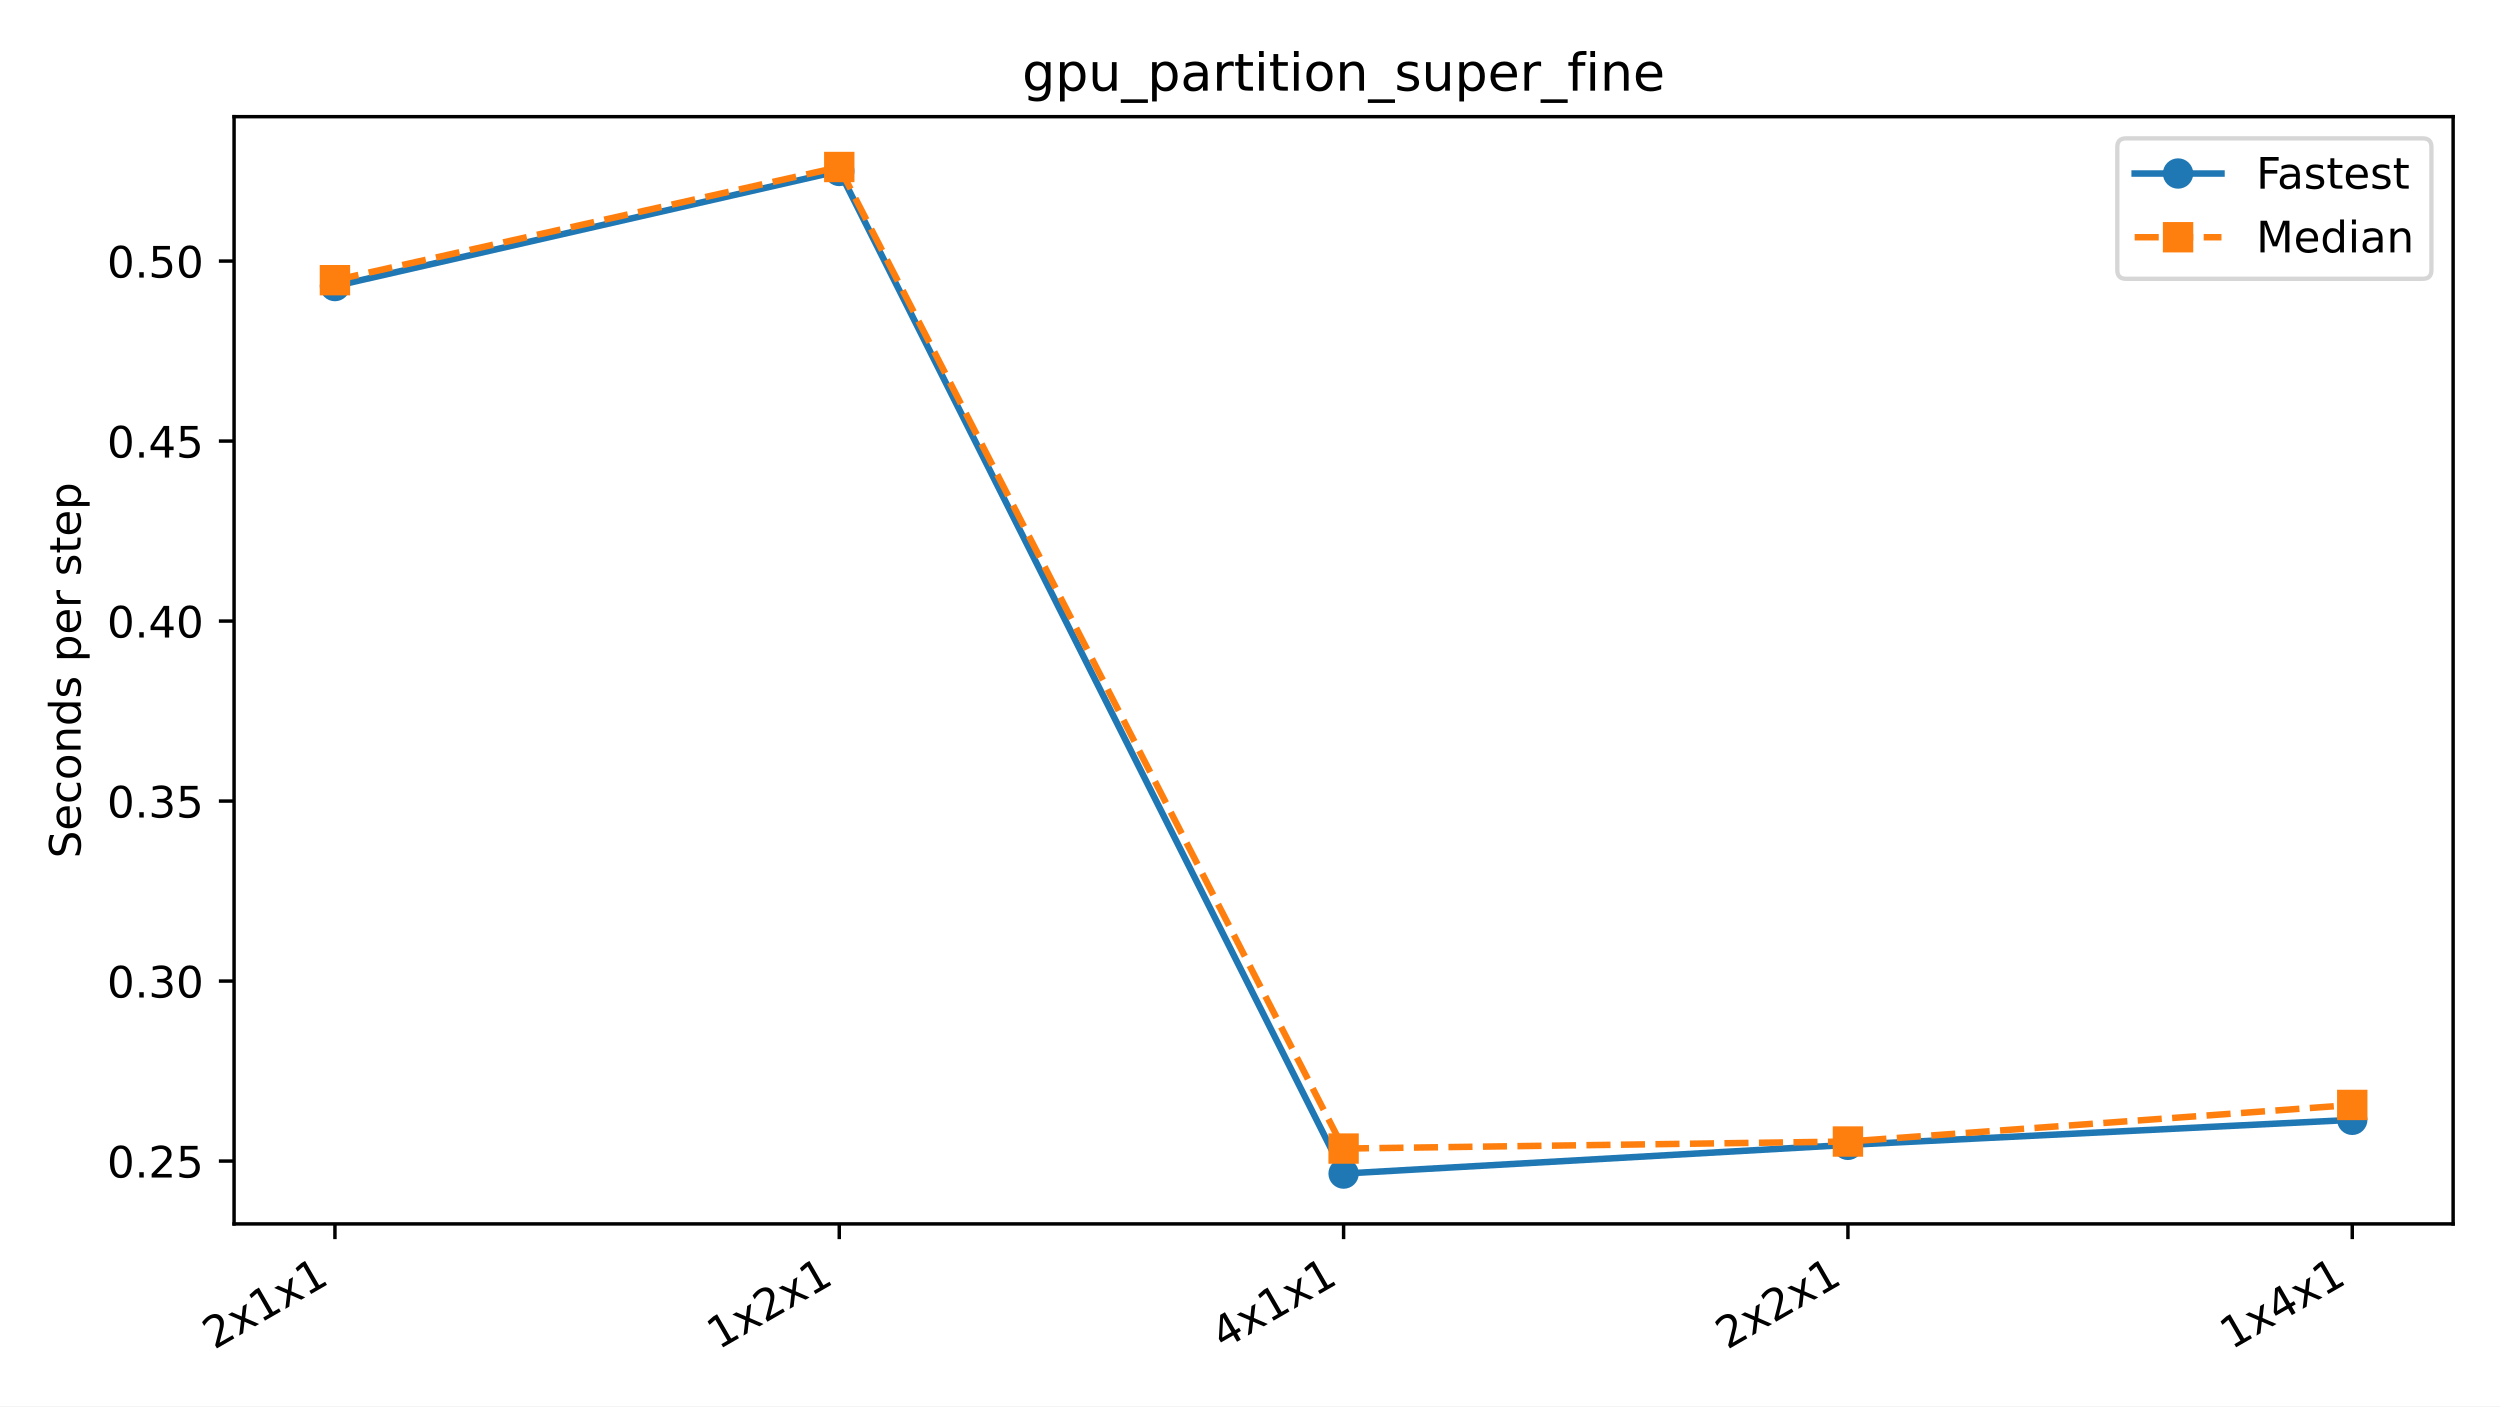
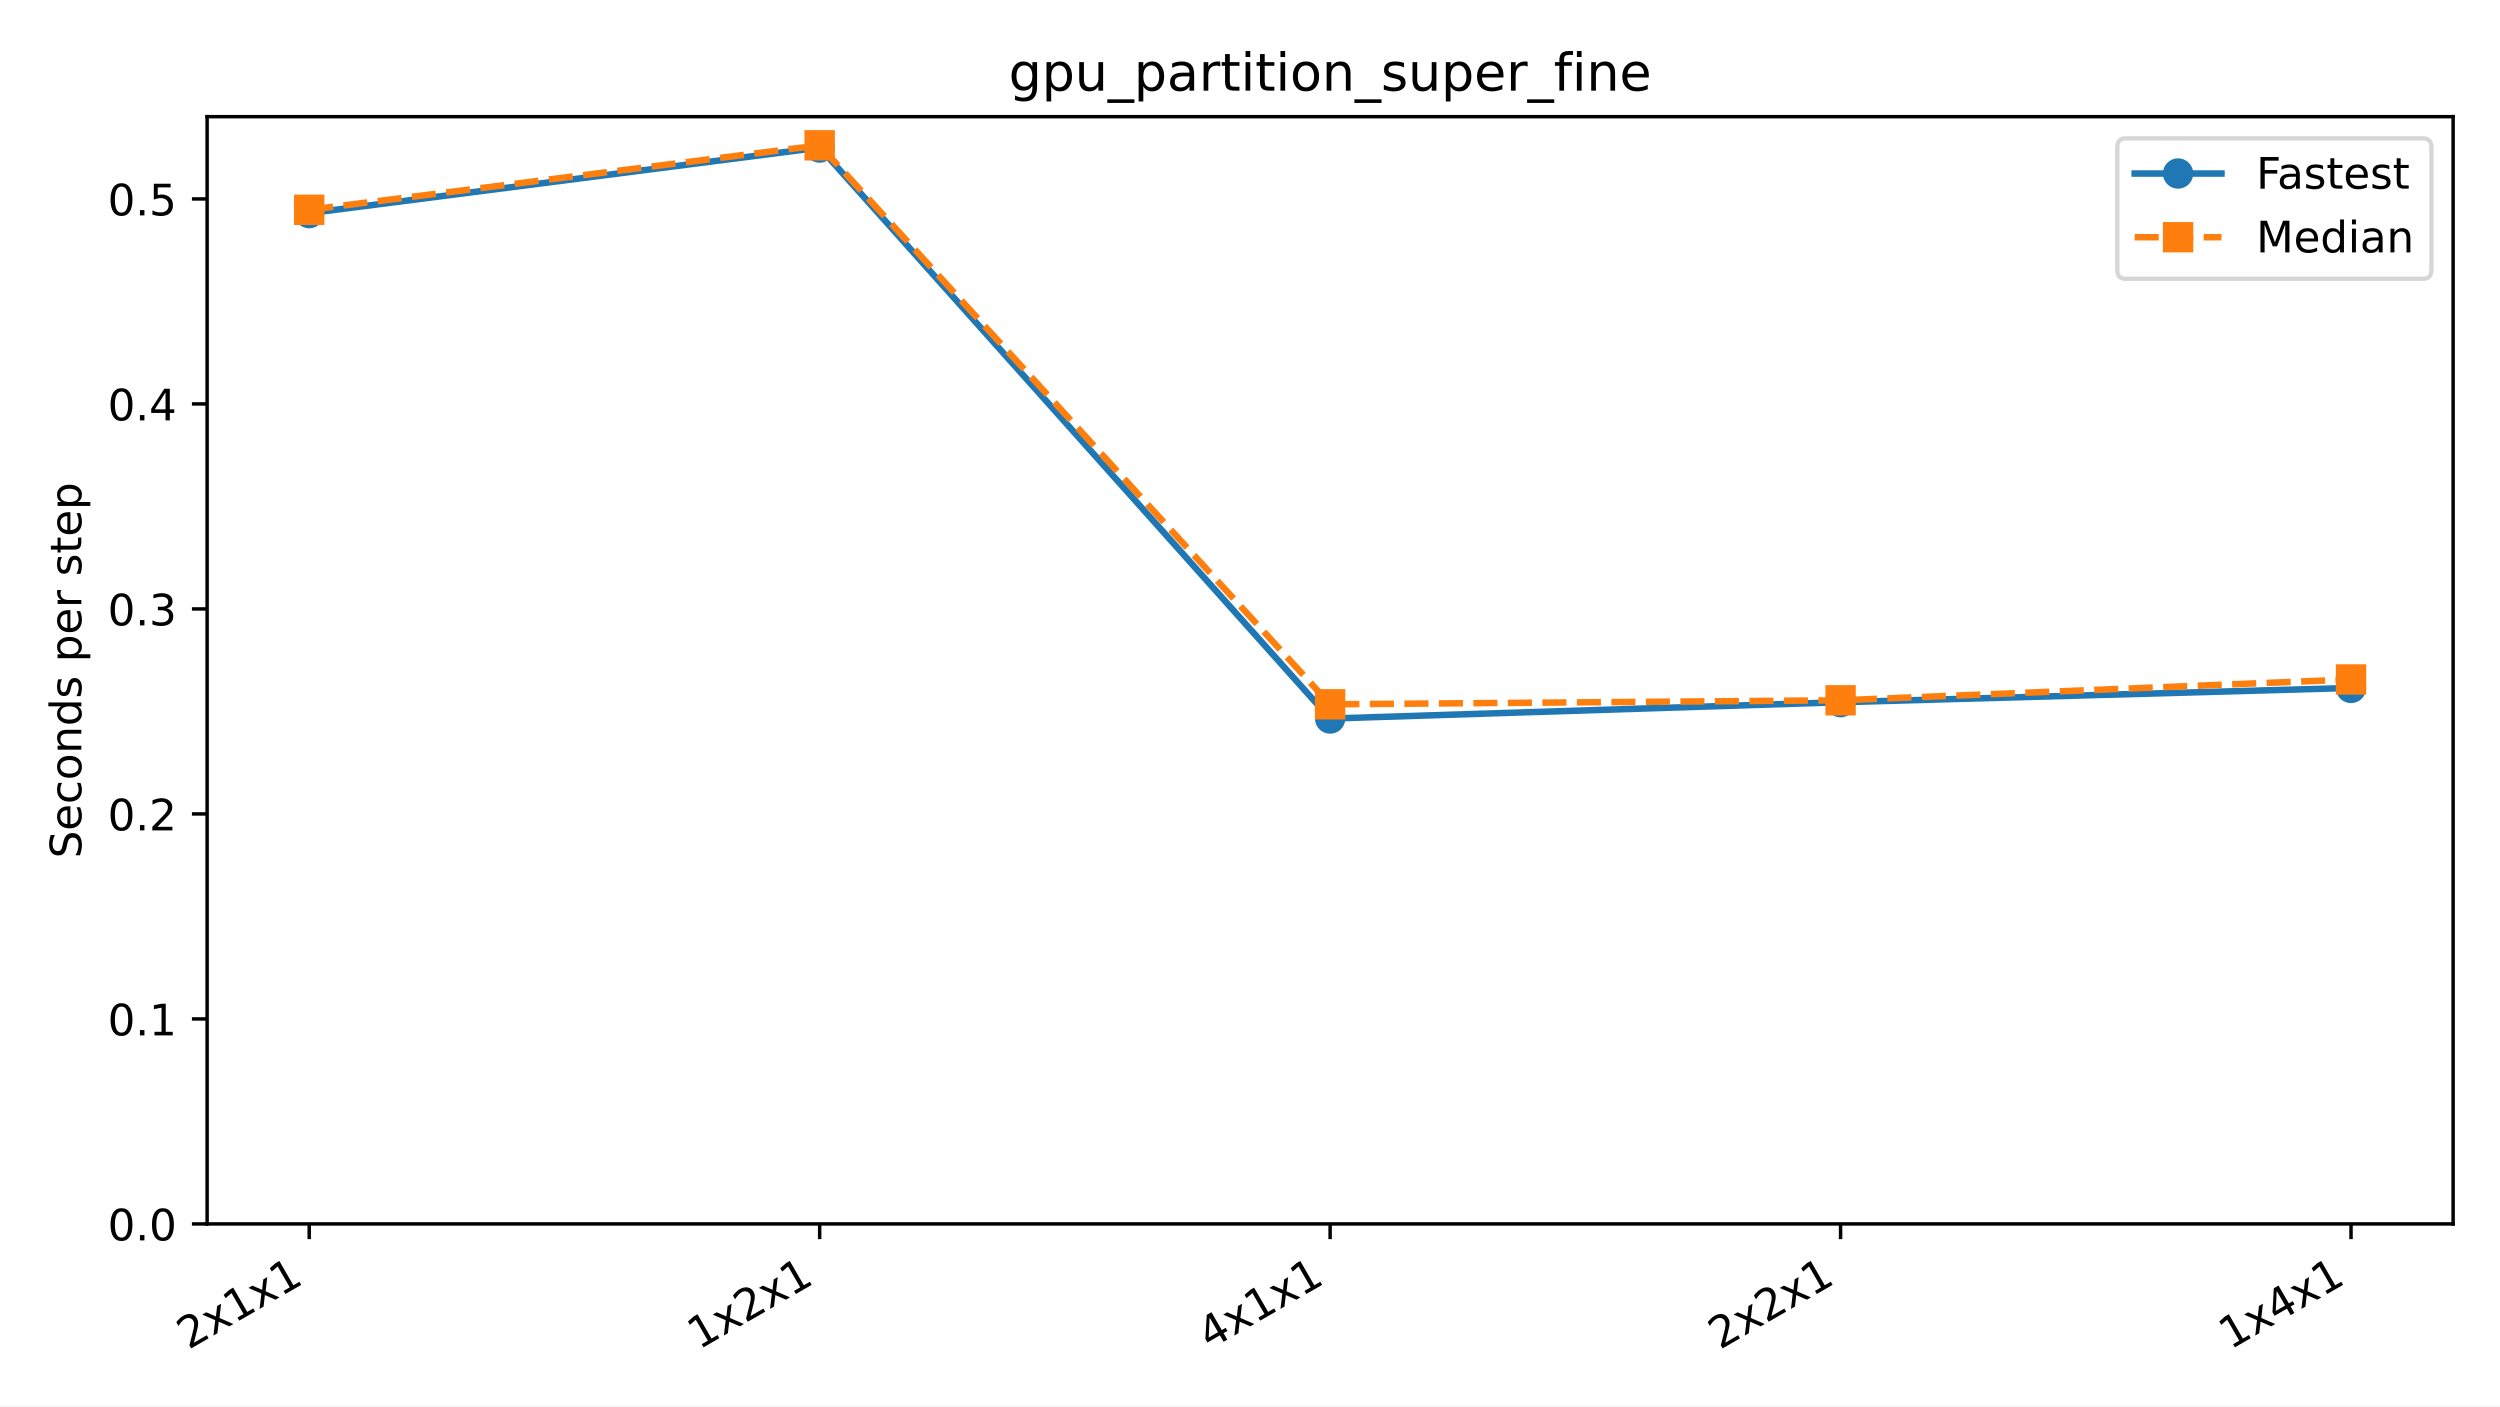
<svg xmlns="http://www.w3.org/2000/svg" xmlns:xlink="http://www.w3.org/1999/xlink" width="576pt" height="324pt" viewBox="0 0 576 324" version="1.1">
  <defs>
    <style type="text/css">*{stroke-linejoin: round; stroke-linecap: butt}</style>
  </defs>
  <g id="figure_1">
    <g id="patch_1">
      <path d="M 0 324 L 576 324 L 576 0 L 0 0 z " style="fill: #ffffff" />
    </g>
    <g id="axes_1">
      <g id="patch_2">
-         <path d="M 53.93 281.99 L 565.2 281.99 L 565.2 26.88 L 53.93 26.88 z " style="fill: #ffffff" />
+         <path d="M 47.72 281.99 L 565.2 281.99 L 565.2 26.88 L 47.72 26.88 z " style="fill: #ffffff" />
      </g>
      <g id="matplotlib.axis_1">
        <g id="xtick_1">
          <g id="line2d_1">
            <defs>
              <path id="m915a4b6a7f" d="M 0 0 L 0 3.5 " style="stroke: #000000; stroke-width: 0.8" />
            </defs>
            <g>
-               <use xlink:href="#m915a4b6a7f" x="77.17" y="281.99" style="stroke: #000000; stroke-width: 0.8" />
+               <use xlink:href="#m915a4b6a7f" x="71.242" y="281.99" style="stroke: #000000; stroke-width: 0.8" />
            </g>
          </g>
          <g id="text_1">
-             <text style="font-size: 10px; font-family: 'DejaVu Sans', 'Bitstream Vera Sans', 'Computer Modern Sans Serif', 'Lucida Grande', 'Verdana', 'Geneva', 'Lucid', 'Arial', 'Helvetica', 'Avant Garde', sans-serif" transform="translate(49.34787 311.0334) rotate(-30)">2x1x1</text>
+             <text style="font-size: 10px; font-family: 'DejaVu Sans', 'Bitstream Vera Sans', 'Computer Modern Sans Serif', 'Lucida Grande', 'Verdana', 'Geneva', 'Lucid', 'Arial', 'Helvetica', 'Avant Garde', sans-serif" transform="translate(43.42014 311.0334) rotate(-30)">2x1x1</text>
          </g>
        </g>
        <g id="xtick_2">
          <g id="line2d_2">
            <g>
-               <use xlink:href="#m915a4b6a7f" x="193.367" y="281.99" style="stroke: #000000; stroke-width: 0.8" />
+               <use xlink:href="#m915a4b6a7f" x="188.851" y="281.99" style="stroke: #000000; stroke-width: 0.8" />
            </g>
          </g>
          <g id="text_2">
-             <text style="font-size: 10px; font-family: 'DejaVu Sans', 'Bitstream Vera Sans', 'Computer Modern Sans Serif', 'Lucida Grande', 'Verdana', 'Geneva', 'Lucid', 'Arial', 'Helvetica', 'Avant Garde', sans-serif" transform="translate(165.5456 311.0334) rotate(-30)">1x2x1</text>
+             <text style="font-size: 10px; font-family: 'DejaVu Sans', 'Bitstream Vera Sans', 'Computer Modern Sans Serif', 'Lucida Grande', 'Verdana', 'Geneva', 'Lucid', 'Arial', 'Helvetica', 'Avant Garde', sans-serif" transform="translate(161.0292 311.0334) rotate(-30)">1x2x1</text>
          </g>
        </g>
        <g id="xtick_3">
          <g id="line2d_3">
            <g>
-               <use xlink:href="#m915a4b6a7f" x="309.565" y="281.99" style="stroke: #000000; stroke-width: 0.8" />
+               <use xlink:href="#m915a4b6a7f" x="306.46" y="281.99" style="stroke: #000000; stroke-width: 0.8" />
            </g>
          </g>
          <g id="text_3">
-             <text style="font-size: 10px; font-family: 'DejaVu Sans', 'Bitstream Vera Sans', 'Computer Modern Sans Serif', 'Lucida Grande', 'Verdana', 'Geneva', 'Lucid', 'Arial', 'Helvetica', 'Avant Garde', sans-serif" transform="translate(281.7433 311.0334) rotate(-30)">4x1x1</text>
+             <text style="font-size: 10px; font-family: 'DejaVu Sans', 'Bitstream Vera Sans', 'Computer Modern Sans Serif', 'Lucida Grande', 'Verdana', 'Geneva', 'Lucid', 'Arial', 'Helvetica', 'Avant Garde', sans-serif" transform="translate(278.6383 311.0334) rotate(-30)">4x1x1</text>
          </g>
        </g>
        <g id="xtick_4">
          <g id="line2d_4">
            <g>
-               <use xlink:href="#m915a4b6a7f" x="425.763" y="281.99" style="stroke: #000000; stroke-width: 0.8" />
+               <use xlink:href="#m915a4b6a7f" x="424.069" y="281.99" style="stroke: #000000; stroke-width: 0.8" />
            </g>
          </g>
          <g id="text_4">
-             <text style="font-size: 10px; font-family: 'DejaVu Sans', 'Bitstream Vera Sans', 'Computer Modern Sans Serif', 'Lucida Grande', 'Verdana', 'Geneva', 'Lucid', 'Arial', 'Helvetica', 'Avant Garde', sans-serif" transform="translate(397.941 311.0334) rotate(-30)">2x2x1</text>
+             <text style="font-size: 10px; font-family: 'DejaVu Sans', 'Bitstream Vera Sans', 'Computer Modern Sans Serif', 'Lucida Grande', 'Verdana', 'Geneva', 'Lucid', 'Arial', 'Helvetica', 'Avant Garde', sans-serif" transform="translate(396.2474 311.0334) rotate(-30)">2x2x1</text>
          </g>
        </g>
        <g id="xtick_5">
          <g id="line2d_5">
            <g>
-               <use xlink:href="#m915a4b6a7f" x="541.96" y="281.99" style="stroke: #000000; stroke-width: 0.8" />
+               <use xlink:href="#m915a4b6a7f" x="541.678" y="281.99" style="stroke: #000000; stroke-width: 0.8" />
            </g>
          </g>
          <g id="text_5">
-             <text style="font-size: 10px; font-family: 'DejaVu Sans', 'Bitstream Vera Sans', 'Computer Modern Sans Serif', 'Lucida Grande', 'Verdana', 'Geneva', 'Lucid', 'Arial', 'Helvetica', 'Avant Garde', sans-serif" transform="translate(514.1388 311.0334) rotate(-30)">1x4x1</text>
+             <text style="font-size: 10px; font-family: 'DejaVu Sans', 'Bitstream Vera Sans', 'Computer Modern Sans Serif', 'Lucida Grande', 'Verdana', 'Geneva', 'Lucid', 'Arial', 'Helvetica', 'Avant Garde', sans-serif" transform="translate(513.8565 311.0334) rotate(-30)">1x4x1</text>
          </g>
        </g>
      </g>
      <g id="matplotlib.axis_2">
        <g id="ytick_1">
          <g id="line2d_6">
            <defs>
              <path id="mc665064905" d="M 0 0 L -3.5 0 " style="stroke: #000000; stroke-width: 0.8" />
            </defs>
            <g>
-               <use xlink:href="#mc665064905" x="53.93" y="267.506" style="stroke: #000000; stroke-width: 0.8" />
+               <use xlink:href="#mc665064905" x="47.72" y="281.99" style="stroke: #000000; stroke-width: 0.8" />
            </g>
          </g>
          <g id="text_6">
-             <text style="font-size: 10px; font-family: 'DejaVu Sans', 'Bitstream Vera Sans', 'Computer Modern Sans Serif', 'Lucida Grande', 'Verdana', 'Geneva', 'Lucid', 'Arial', 'Helvetica', 'Avant Garde', sans-serif; text-anchor: end" x="46.93" y="271.305" transform="rotate(-0 46.93 271.3054)">0.25</text>
+             <text style="font-size: 10px; font-family: 'DejaVu Sans', 'Bitstream Vera Sans', 'Computer Modern Sans Serif', 'Lucida Grande', 'Verdana', 'Geneva', 'Lucid', 'Arial', 'Helvetica', 'Avant Garde', sans-serif; text-anchor: end" x="40.72" y="285.79" transform="rotate(-0 40.72 285.7897)">0.0</text>
          </g>
        </g>
        <g id="ytick_2">
          <g id="line2d_7">
            <g>
-               <use xlink:href="#mc665064905" x="53.93" y="226.036" style="stroke: #000000; stroke-width: 0.8" />
+               <use xlink:href="#mc665064905" x="47.72" y="234.758" style="stroke: #000000; stroke-width: 0.8" />
            </g>
          </g>
          <g id="text_7">
-             <text style="font-size: 10px; font-family: 'DejaVu Sans', 'Bitstream Vera Sans', 'Computer Modern Sans Serif', 'Lucida Grande', 'Verdana', 'Geneva', 'Lucid', 'Arial', 'Helvetica', 'Avant Garde', sans-serif; text-anchor: end" x="46.93" y="229.835" transform="rotate(-0 46.93 229.8353)">0.30</text>
+             <text style="font-size: 10px; font-family: 'DejaVu Sans', 'Bitstream Vera Sans', 'Computer Modern Sans Serif', 'Lucida Grande', 'Verdana', 'Geneva', 'Lucid', 'Arial', 'Helvetica', 'Avant Garde', sans-serif; text-anchor: end" x="40.72" y="238.557" transform="rotate(-0 40.72 238.5575)">0.1</text>
          </g>
        </g>
        <g id="ytick_3">
          <g id="line2d_8">
            <g>
-               <use xlink:href="#mc665064905" x="53.93" y="184.566" style="stroke: #000000; stroke-width: 0.8" />
+               <use xlink:href="#mc665064905" x="47.72" y="187.526" style="stroke: #000000; stroke-width: 0.8" />
            </g>
          </g>
          <g id="text_8">
-             <text style="font-size: 10px; font-family: 'DejaVu Sans', 'Bitstream Vera Sans', 'Computer Modern Sans Serif', 'Lucida Grande', 'Verdana', 'Geneva', 'Lucid', 'Arial', 'Helvetica', 'Avant Garde', sans-serif; text-anchor: end" x="46.93" y="188.365" transform="rotate(-0 46.93 188.3652)">0.35</text>
+             <text style="font-size: 10px; font-family: 'DejaVu Sans', 'Bitstream Vera Sans', 'Computer Modern Sans Serif', 'Lucida Grande', 'Verdana', 'Geneva', 'Lucid', 'Arial', 'Helvetica', 'Avant Garde', sans-serif; text-anchor: end" x="40.72" y="191.325" transform="rotate(-0 40.72 191.3253)">0.2</text>
          </g>
        </g>
        <g id="ytick_4">
          <g id="line2d_9">
            <g>
-               <use xlink:href="#mc665064905" x="53.93" y="143.096" style="stroke: #000000; stroke-width: 0.8" />
+               <use xlink:href="#mc665064905" x="47.72" y="140.294" style="stroke: #000000; stroke-width: 0.8" />
            </g>
          </g>
          <g id="text_9">
-             <text style="font-size: 10px; font-family: 'DejaVu Sans', 'Bitstream Vera Sans', 'Computer Modern Sans Serif', 'Lucida Grande', 'Verdana', 'Geneva', 'Lucid', 'Arial', 'Helvetica', 'Avant Garde', sans-serif; text-anchor: end" x="46.93" y="146.895" transform="rotate(-0 46.93 146.895)">0.40</text>
+             <text style="font-size: 10px; font-family: 'DejaVu Sans', 'Bitstream Vera Sans', 'Computer Modern Sans Serif', 'Lucida Grande', 'Verdana', 'Geneva', 'Lucid', 'Arial', 'Helvetica', 'Avant Garde', sans-serif; text-anchor: end" x="40.72" y="144.093" transform="rotate(-0 40.72 144.0931)">0.3</text>
          </g>
        </g>
        <g id="ytick_5">
          <g id="line2d_10">
            <g>
-               <use xlink:href="#mc665064905" x="53.93" y="101.626" style="stroke: #000000; stroke-width: 0.8" />
+               <use xlink:href="#mc665064905" x="47.72" y="93.062" style="stroke: #000000; stroke-width: 0.8" />
            </g>
          </g>
          <g id="text_10">
-             <text style="font-size: 10px; font-family: 'DejaVu Sans', 'Bitstream Vera Sans', 'Computer Modern Sans Serif', 'Lucida Grande', 'Verdana', 'Geneva', 'Lucid', 'Arial', 'Helvetica', 'Avant Garde', sans-serif; text-anchor: end" x="46.93" y="105.425" transform="rotate(-0 46.93 105.4249)">0.45</text>
+             <text style="font-size: 10px; font-family: 'DejaVu Sans', 'Bitstream Vera Sans', 'Computer Modern Sans Serif', 'Lucida Grande', 'Verdana', 'Geneva', 'Lucid', 'Arial', 'Helvetica', 'Avant Garde', sans-serif; text-anchor: end" x="40.72" y="96.861" transform="rotate(-0 40.72 96.86093)">0.4</text>
          </g>
        </g>
        <g id="ytick_6">
          <g id="line2d_11">
            <g>
-               <use xlink:href="#mc665064905" x="53.93" y="60.156" style="stroke: #000000; stroke-width: 0.8" />
+               <use xlink:href="#mc665064905" x="47.72" y="45.83" style="stroke: #000000; stroke-width: 0.8" />
            </g>
          </g>
          <g id="text_11">
-             <text style="font-size: 10px; font-family: 'DejaVu Sans', 'Bitstream Vera Sans', 'Computer Modern Sans Serif', 'Lucida Grande', 'Verdana', 'Geneva', 'Lucid', 'Arial', 'Helvetica', 'Avant Garde', sans-serif; text-anchor: end" x="46.93" y="63.955" transform="rotate(-0 46.93 63.9548)">0.50</text>
+             <text style="font-size: 10px; font-family: 'DejaVu Sans', 'Bitstream Vera Sans', 'Computer Modern Sans Serif', 'Lucida Grande', 'Verdana', 'Geneva', 'Lucid', 'Arial', 'Helvetica', 'Avant Garde', sans-serif; text-anchor: end" x="40.72" y="49.629" transform="rotate(-0 40.72 49.62875)">0.5</text>
          </g>
        </g>
        <g id="text_12">
-           <text style="font-size: 10px; font-family: 'DejaVu Sans', 'Bitstream Vera Sans', 'Computer Modern Sans Serif', 'Lucida Grande', 'Verdana', 'Geneva', 'Lucid', 'Arial', 'Helvetica', 'Avant Garde', sans-serif; text-anchor: middle" x="18.585" y="154.435" transform="rotate(-90 18.58469 154.4352)">Seconds per step</text>
+           <text style="font-size: 10px; font-family: 'DejaVu Sans', 'Bitstream Vera Sans', 'Computer Modern Sans Serif', 'Lucida Grande', 'Verdana', 'Geneva', 'Lucid', 'Arial', 'Helvetica', 'Avant Garde', sans-serif; text-anchor: middle" x="18.737" y="154.435" transform="rotate(-90 18.73719 154.4352)">Seconds per step</text>
        </g>
      </g>
      <g id="line2d_12">
-         <path d="M 77.17 65.91 L 193.367 39.391 L 309.565 270.395 L 425.763 263.778 L 541.96 258.01 " clip-path="url(#pf78f1773b0)" style="fill: none; stroke: #1f77b4; stroke-width: 1.5; stroke-linecap: square" />
+         <path d="M 71.242 49.106 L 188.851 34.005 L 306.46 165.555 L 424.069 161.787 L 541.678 158.502 " clip-path="url(#p7a6e6a0dd6)" style="fill: none; stroke: #1f77b4; stroke-width: 1.5; stroke-linecap: square" />
        <defs>
          <path id="mfb15104b4f" d="M 0 3 C 0.796 3 1.559 2.684 2.121 2.121 C 2.684 1.559 3 0.796 3 0 C 3 -0.796 2.684 -1.559 2.121 -2.121 C 1.559 -2.684 0.796 -3 0 -3 C -0.796 -3 -1.559 -2.684 -2.121 -2.121 C -2.684 -1.559 -3 -0.796 -3 0 C -3 0.796 -2.684 1.559 -2.121 2.121 C -1.559 2.684 -0.796 3 0 3 z " style="stroke: #1f77b4" />
        </defs>
-         <g clip-path="url(#pf78f1773b0)">
-           <use xlink:href="#mfb15104b4f" x="77.17" y="65.91" style="fill: #1f77b4; stroke: #1f77b4" />
-           <use xlink:href="#mfb15104b4f" x="193.367" y="39.391" style="fill: #1f77b4; stroke: #1f77b4" />
-           <use xlink:href="#mfb15104b4f" x="309.565" y="270.395" style="fill: #1f77b4; stroke: #1f77b4" />
-           <use xlink:href="#mfb15104b4f" x="425.763" y="263.778" style="fill: #1f77b4; stroke: #1f77b4" />
-           <use xlink:href="#mfb15104b4f" x="541.96" y="258.01" style="fill: #1f77b4; stroke: #1f77b4" />
+         <g clip-path="url(#p7a6e6a0dd6)">
+           <use xlink:href="#mfb15104b4f" x="71.242" y="49.106" style="fill: #1f77b4; stroke: #1f77b4" />
+           <use xlink:href="#mfb15104b4f" x="188.851" y="34.005" style="fill: #1f77b4; stroke: #1f77b4" />
+           <use xlink:href="#mfb15104b4f" x="306.46" y="165.555" style="fill: #1f77b4; stroke: #1f77b4" />
+           <use xlink:href="#mfb15104b4f" x="424.069" y="161.787" style="fill: #1f77b4; stroke: #1f77b4" />
+           <use xlink:href="#mfb15104b4f" x="541.678" y="158.502" style="fill: #1f77b4; stroke: #1f77b4" />
        </g>
      </g>
      <g id="line2d_13">
-         <path d="M 77.17 64.556 L 193.367 38.476 L 309.565 264.63 L 425.763 263.008 L 541.96 254.579 " clip-path="url(#pf78f1773b0)" style="fill: none; stroke-dasharray: 5.55,2.4; stroke-dashoffset: 0; stroke: #ff7f0e; stroke-width: 1.5" />
+         <path d="M 71.242 48.335 L 188.851 33.484 L 306.46 162.272 L 424.069 161.349 L 541.678 156.548 " clip-path="url(#p7a6e6a0dd6)" style="fill: none; stroke-dasharray: 5.55,2.4; stroke-dashoffset: 0; stroke: #ff7f0e; stroke-width: 1.5" />
        <defs>
          <path id="m5a906554f0" d="M -3 3 L 3 3 L 3 -3 L -3 -3 z " style="stroke: #ff7f0e; stroke-linejoin: miter" />
        </defs>
-         <g clip-path="url(#pf78f1773b0)">
-           <use xlink:href="#m5a906554f0" x="77.17" y="64.556" style="fill: #ff7f0e; stroke: #ff7f0e; stroke-linejoin: miter" />
-           <use xlink:href="#m5a906554f0" x="193.367" y="38.476" style="fill: #ff7f0e; stroke: #ff7f0e; stroke-linejoin: miter" />
-           <use xlink:href="#m5a906554f0" x="309.565" y="264.63" style="fill: #ff7f0e; stroke: #ff7f0e; stroke-linejoin: miter" />
-           <use xlink:href="#m5a906554f0" x="425.763" y="263.008" style="fill: #ff7f0e; stroke: #ff7f0e; stroke-linejoin: miter" />
-           <use xlink:href="#m5a906554f0" x="541.96" y="254.579" style="fill: #ff7f0e; stroke: #ff7f0e; stroke-linejoin: miter" />
+         <g clip-path="url(#p7a6e6a0dd6)">
+           <use xlink:href="#m5a906554f0" x="71.242" y="48.335" style="fill: #ff7f0e; stroke: #ff7f0e; stroke-linejoin: miter" />
+           <use xlink:href="#m5a906554f0" x="188.851" y="33.484" style="fill: #ff7f0e; stroke: #ff7f0e; stroke-linejoin: miter" />
+           <use xlink:href="#m5a906554f0" x="306.46" y="162.272" style="fill: #ff7f0e; stroke: #ff7f0e; stroke-linejoin: miter" />
+           <use xlink:href="#m5a906554f0" x="424.069" y="161.349" style="fill: #ff7f0e; stroke: #ff7f0e; stroke-linejoin: miter" />
+           <use xlink:href="#m5a906554f0" x="541.678" y="156.548" style="fill: #ff7f0e; stroke: #ff7f0e; stroke-linejoin: miter" />
        </g>
      </g>
      <g id="patch_3">
-         <path d="M 53.93 281.99 L 53.93 26.88 " style="fill: none; stroke: #000000; stroke-width: 0.8; stroke-linejoin: miter; stroke-linecap: square" />
+         <path d="M 47.72 281.99 L 47.72 26.88 " style="fill: none; stroke: #000000; stroke-width: 0.8; stroke-linejoin: miter; stroke-linecap: square" />
      </g>
      <g id="patch_4">
        <path d="M 565.2 281.99 L 565.2 26.88 " style="fill: none; stroke: #000000; stroke-width: 0.8; stroke-linejoin: miter; stroke-linecap: square" />
      </g>
      <g id="patch_5">
-         <path d="M 53.93 281.99 L 565.2 281.99 " style="fill: none; stroke: #000000; stroke-width: 0.8; stroke-linejoin: miter; stroke-linecap: square" />
+         <path d="M 47.72 281.99 L 565.2 281.99 " style="fill: none; stroke: #000000; stroke-width: 0.8; stroke-linejoin: miter; stroke-linecap: square" />
      </g>
      <g id="patch_6">
-         <path d="M 53.93 26.88 L 565.2 26.88 " style="fill: none; stroke: #000000; stroke-width: 0.8; stroke-linejoin: miter; stroke-linecap: square" />
+         <path d="M 47.72 26.88 L 565.2 26.88 " style="fill: none; stroke: #000000; stroke-width: 0.8; stroke-linejoin: miter; stroke-linecap: square" />
      </g>
      <g id="text_13">
-         <text style="font-size: 12px; font-family: 'DejaVu Sans', 'Bitstream Vera Sans', 'Computer Modern Sans Serif', 'Lucida Grande', 'Verdana', 'Geneva', 'Lucid', 'Arial', 'Helvetica', 'Avant Garde', sans-serif; text-anchor: middle" x="309.565" y="20.88" transform="rotate(-0 309.565 20.88)">gpu_partition_super_fine</text>
+         <text style="font-size: 12px; font-family: 'DejaVu Sans', 'Bitstream Vera Sans', 'Computer Modern Sans Serif', 'Lucida Grande', 'Verdana', 'Geneva', 'Lucid', 'Arial', 'Helvetica', 'Avant Garde', sans-serif; text-anchor: middle" x="306.46" y="20.88" transform="rotate(-0 306.46 20.88)">gpu_partition_super_fine</text>
      </g>
      <g id="legend_1">
        <g id="patch_7">
          <path d="M 489.827 64.236 L 558.2 64.236 Q 560.2 64.236 560.2 62.236 L 560.2 33.88 Q 560.2 31.88 558.2 31.88 L 489.827 31.88 Q 487.827 31.88 487.827 33.88 L 487.827 62.236 Q 487.827 64.236 489.827 64.236 z " style="fill: #ffffff; opacity: 0.8; stroke: #cccccc; stroke-linejoin: miter" />
        </g>
        <g id="line2d_14">
          <path d="M 491.827 39.978 L 501.827 39.978 L 511.827 39.978 " style="fill: none; stroke: #1f77b4; stroke-width: 1.5; stroke-linecap: square" />
          <g>
            <use xlink:href="#mfb15104b4f" x="501.827" y="39.978" style="fill: #1f77b4; stroke: #1f77b4" />
          </g>
        </g>
        <g id="text_14">
          <text style="font-size: 10px; font-family: 'DejaVu Sans', 'Bitstream Vera Sans', 'Computer Modern Sans Serif', 'Lucida Grande', 'Verdana', 'Geneva', 'Lucid', 'Arial', 'Helvetica', 'Avant Garde', sans-serif; text-anchor: start" x="519.827" y="43.478" transform="rotate(-0 519.8266 43.47844)">Fastest</text>
        </g>
        <g id="line2d_15">
          <path d="M 491.827 54.657 L 501.827 54.657 L 511.827 54.657 " style="fill: none; stroke-dasharray: 5.55,2.4; stroke-dashoffset: 0; stroke: #ff7f0e; stroke-width: 1.5" />
          <g>
            <use xlink:href="#m5a906554f0" x="501.827" y="54.657" style="fill: #ff7f0e; stroke: #ff7f0e; stroke-linejoin: miter" />
          </g>
        </g>
        <g id="text_15">
          <text style="font-size: 10px; font-family: 'DejaVu Sans', 'Bitstream Vera Sans', 'Computer Modern Sans Serif', 'Lucida Grande', 'Verdana', 'Geneva', 'Lucid', 'Arial', 'Helvetica', 'Avant Garde', sans-serif; text-anchor: start" x="519.827" y="58.157" transform="rotate(-0 519.8266 58.15656)">Median</text>
        </g>
      </g>
    </g>
  </g>
  <defs>
-     <clipPath id="pf78f1773b0">
-       <rect x="53.93" y="26.88" width="511.27" height="255.11" />
+     <clipPath id="p7a6e6a0dd6">
+       <rect x="47.72" y="26.88" width="517.48" height="255.11" />
    </clipPath>
  </defs>
</svg>
